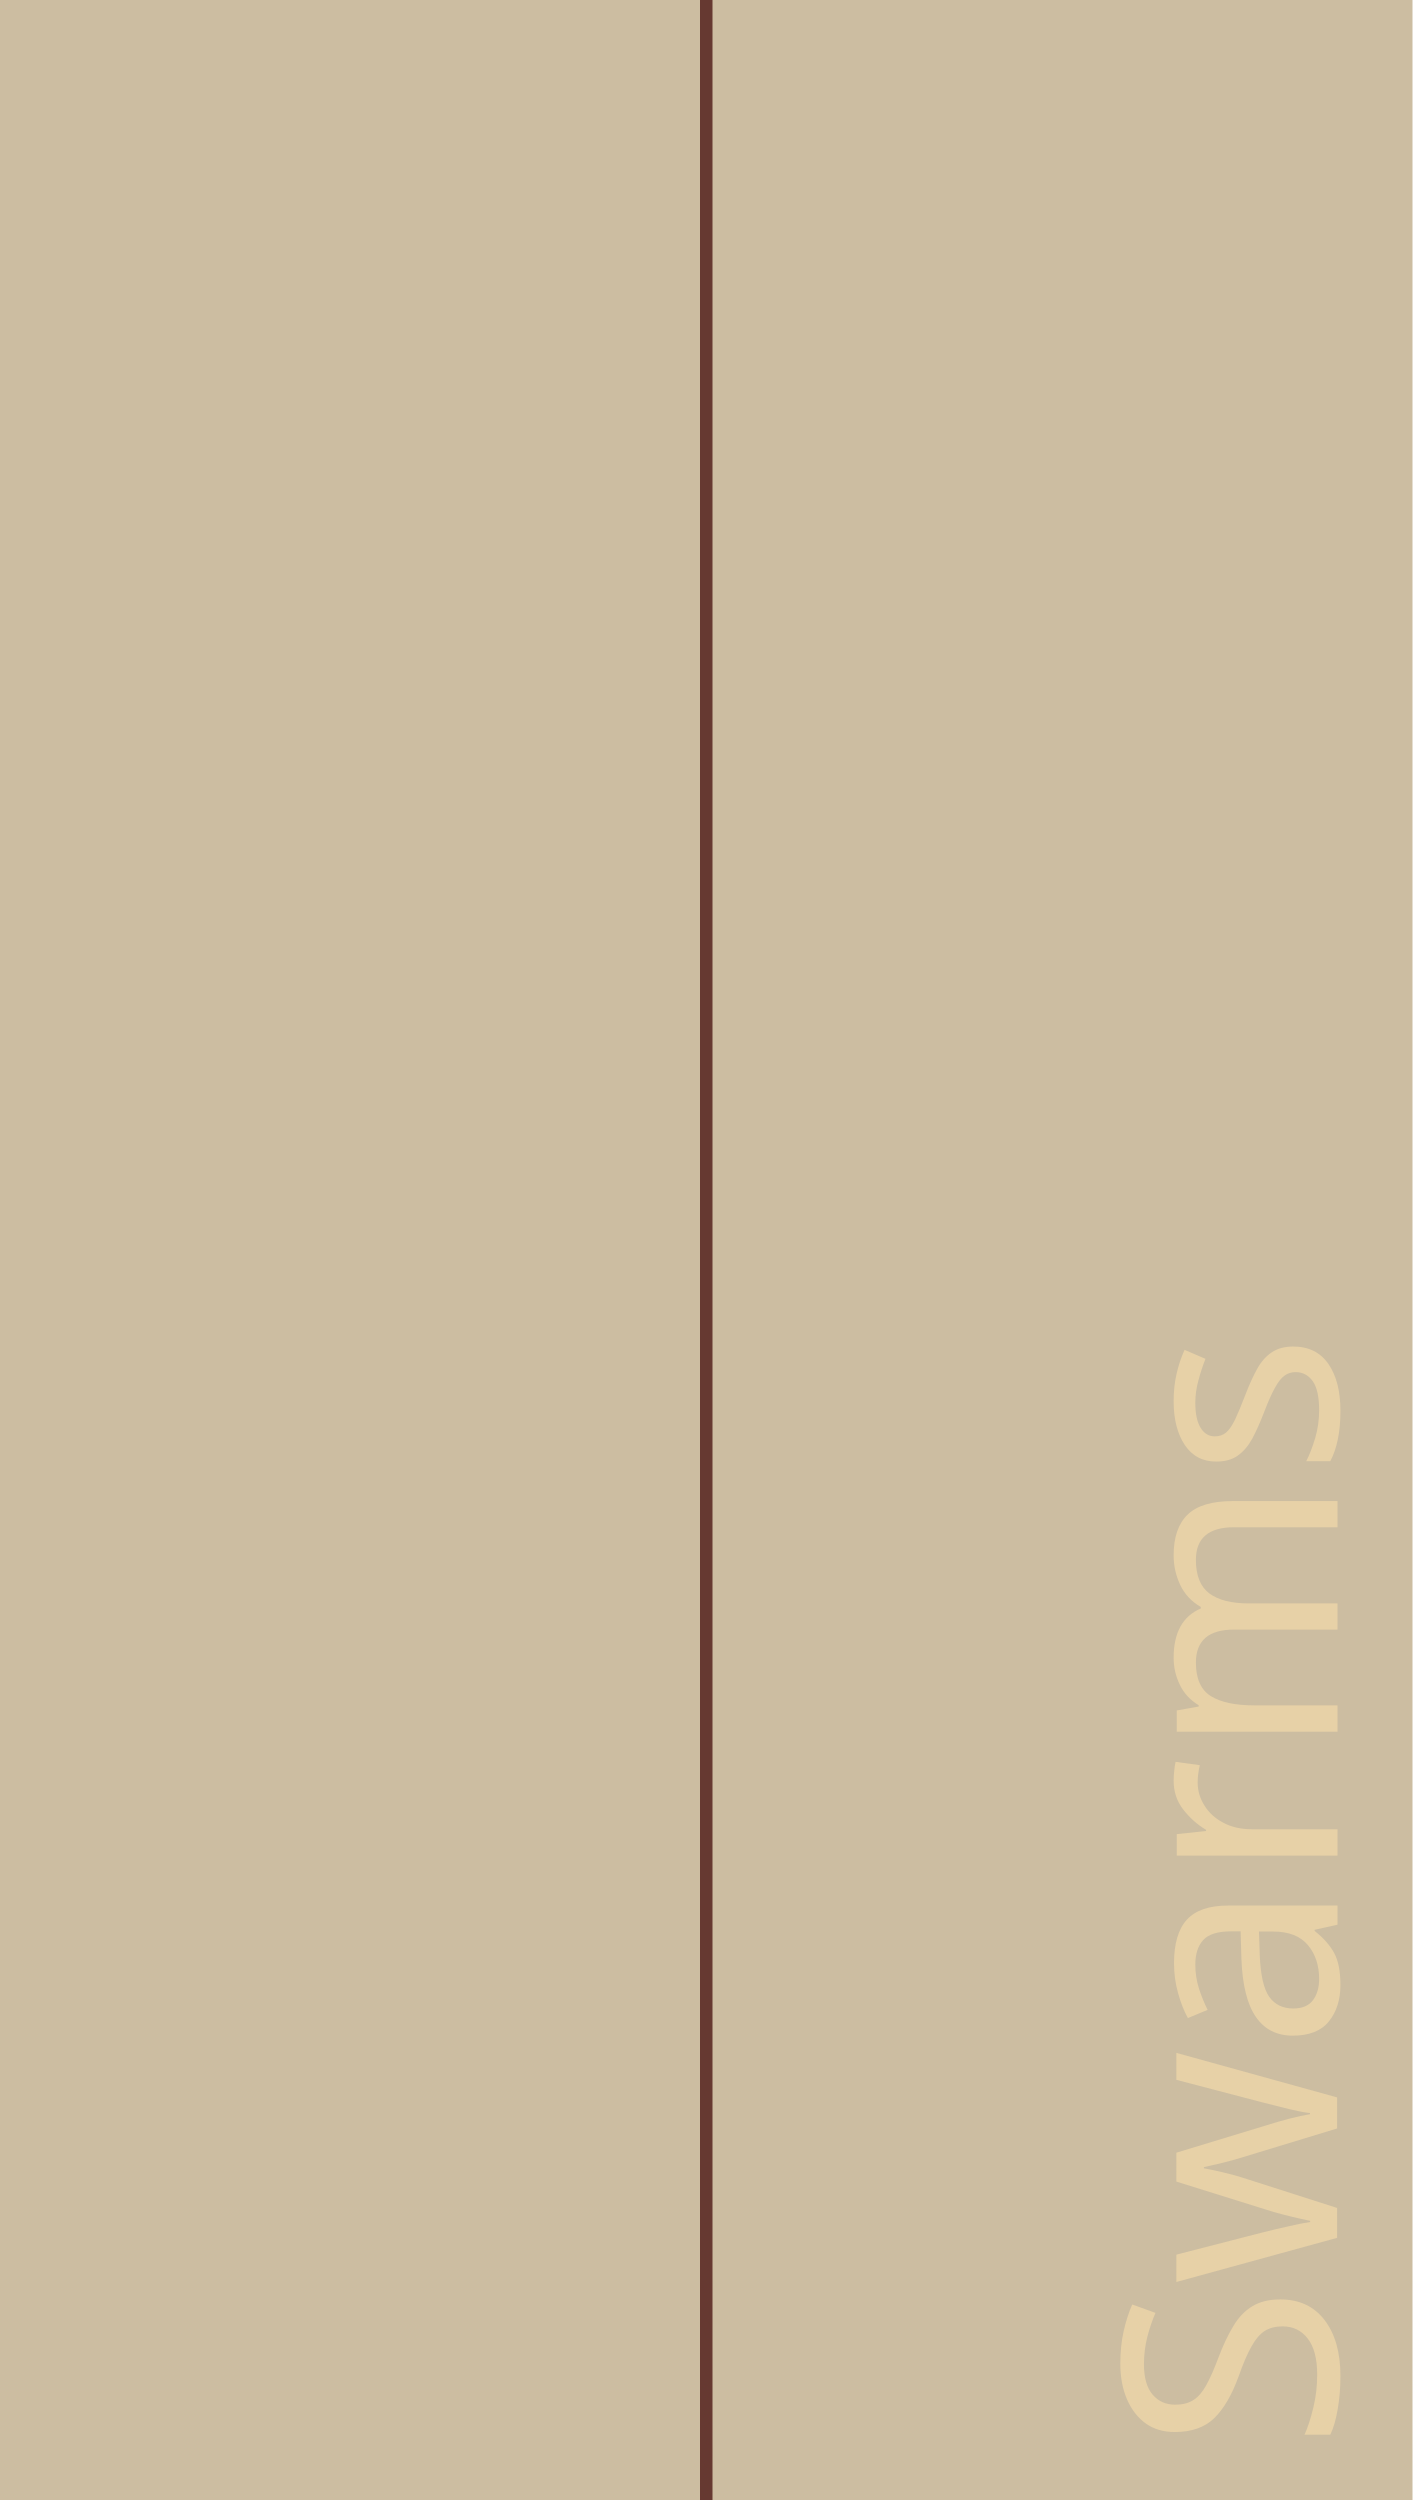
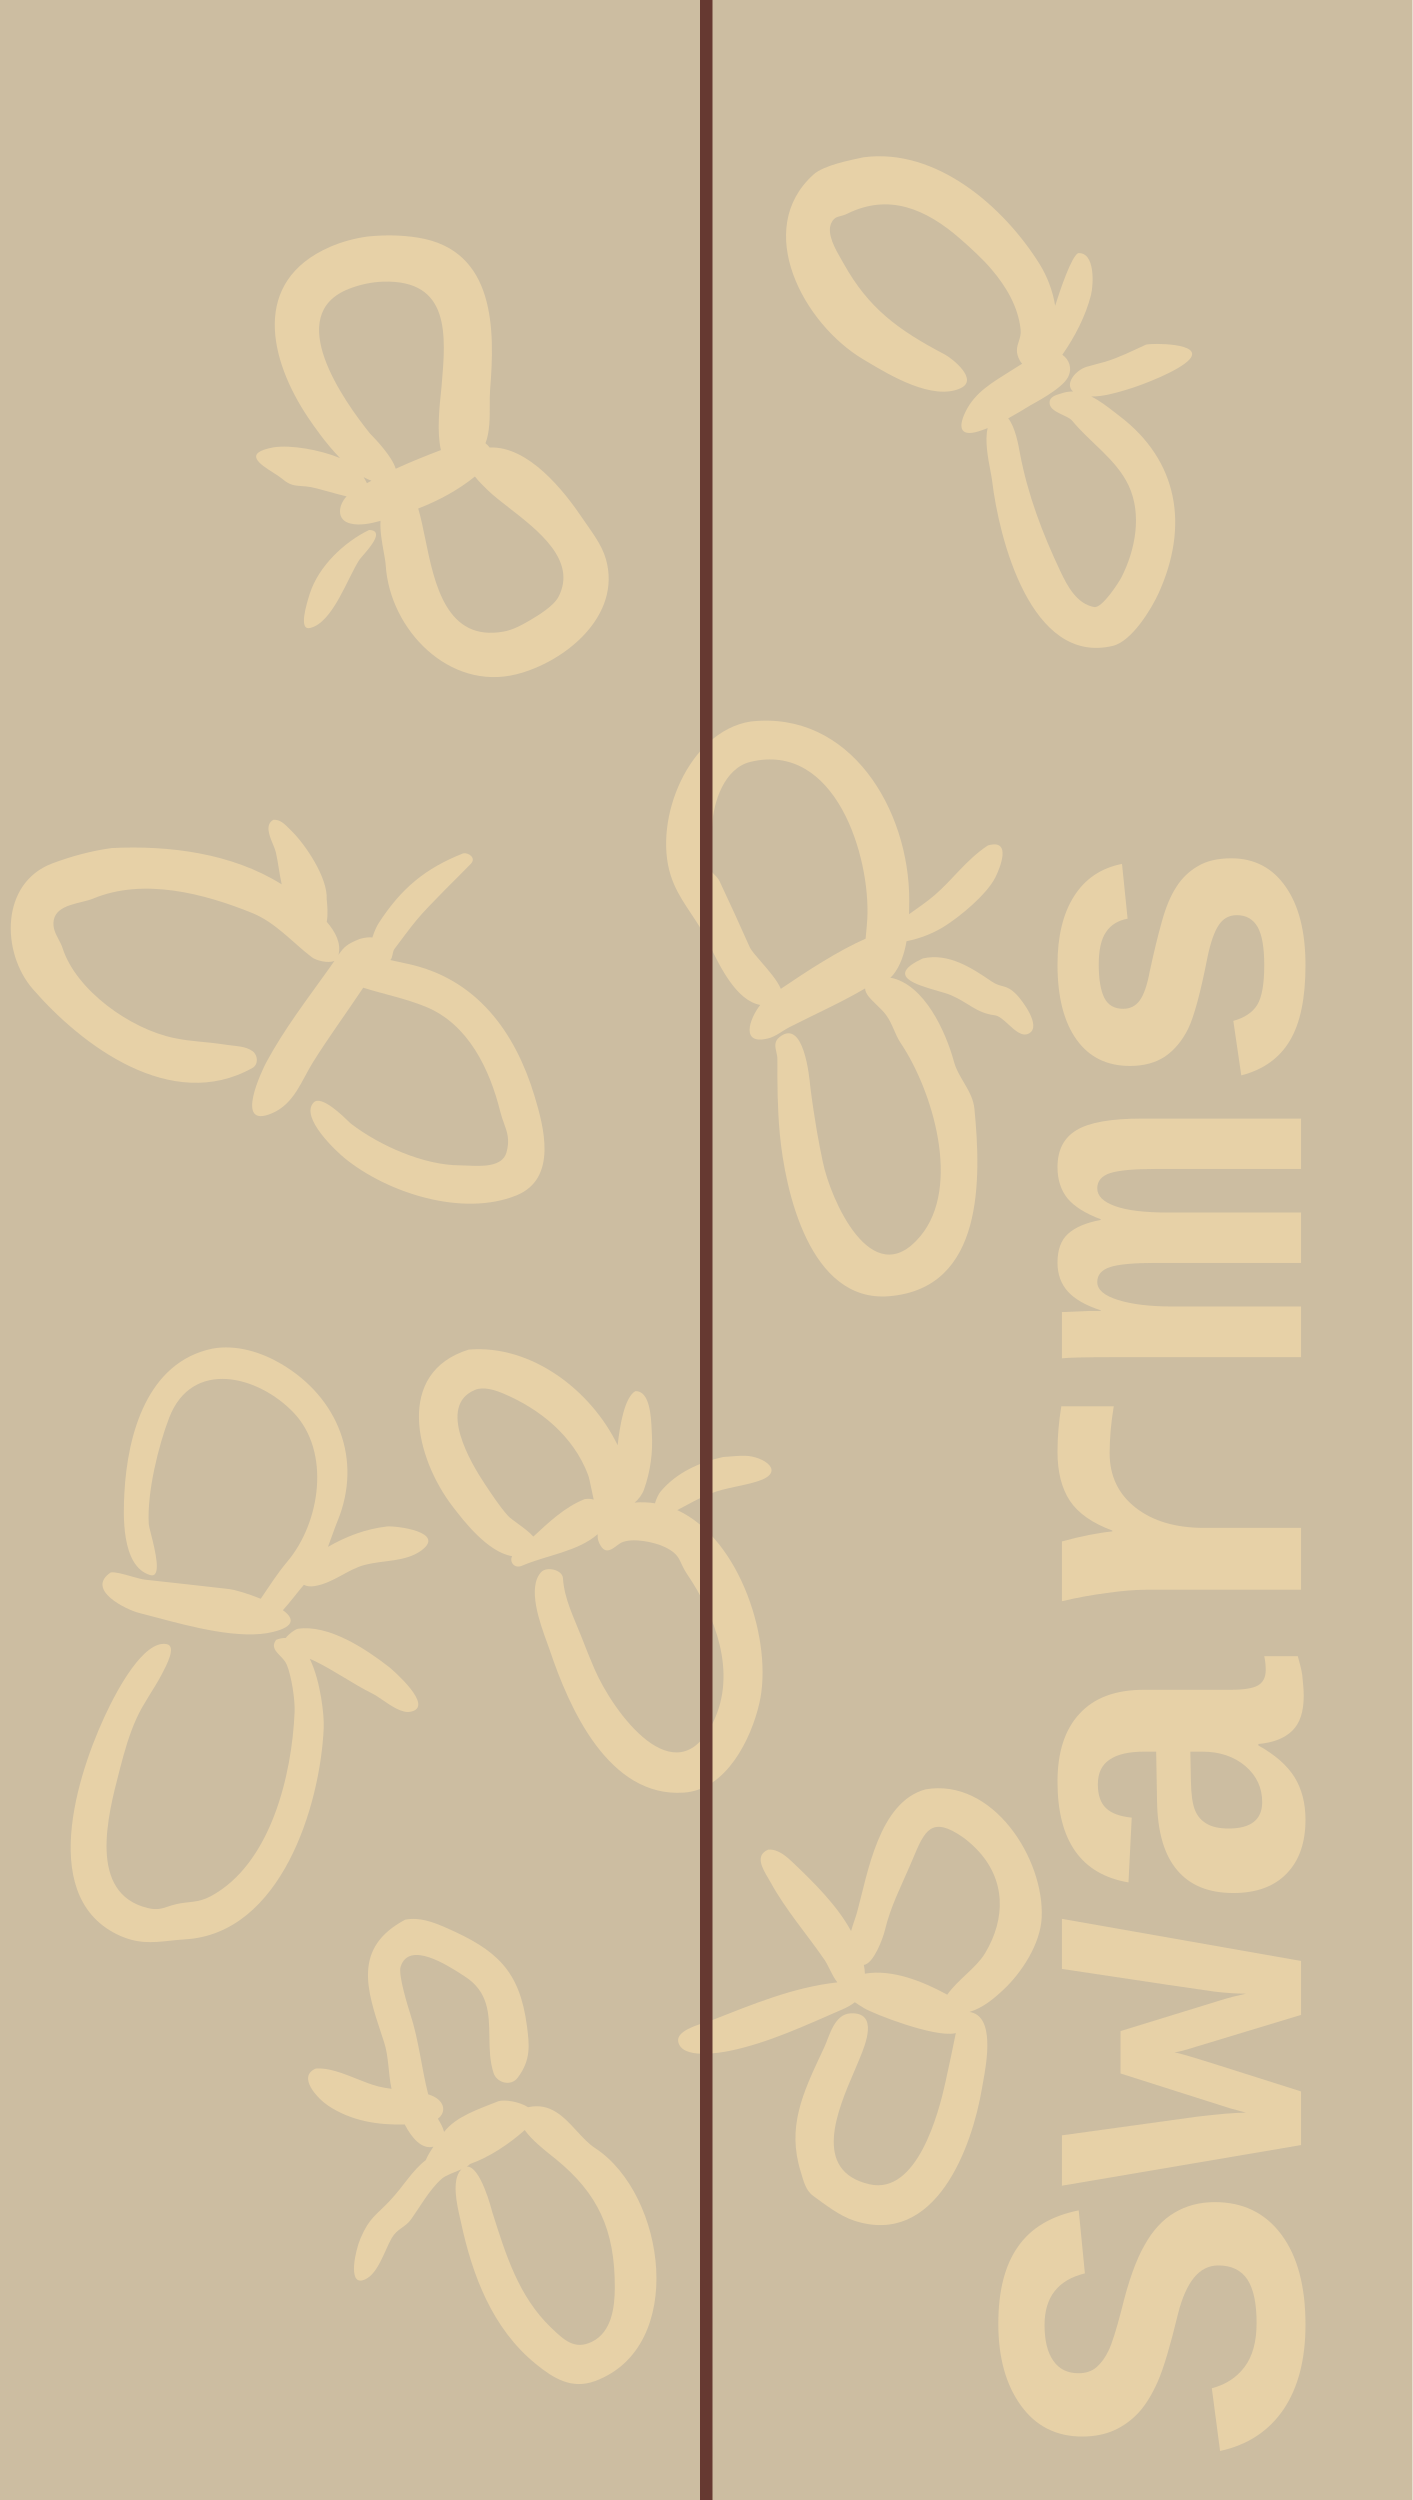
- <svg xmlns="http://www.w3.org/2000/svg" width="113" height="200" viewBox="0 0 113 200">
-   <g>
-     <rect x="0" y="0" width="113" height="200" fill="#ccbda1" />
+ <svg xmlns="http://www.w3.org/2000/svg" data-vector95-version="1.4.2" data-vector95-format="4" width="113" height="200" viewBox="0 0 113 200">
+   <g id="layer-3b30db5f-8240-4d6a-abc4-87131fc952c1" data-name="background" data-locked="false">
+     <rect x="0" y="0" width="113" height="200" fill="#ccbda1" stroke="none" stroke-width="0" />
  </g>
-   <g>
-     <text x="-196" y="107" transform="rotate(-90)" font-family="sans-serif" font-size="24" fill="#e7d1a7">Swarms</text>
+   <g id="layer-705e1215-1fbc-41cf-ad98-2175c06b273d" data-name="logo" data-locked="false">
+     <path d="M26.136 71.934C26.135 71.946 26.14 71.988 26.146 72.052C26.176 72.346 26.254 73.117 26.141 73.747C26.828 74.544 27.315 75.458 27.079 76.388C27.521 75.746 27.756 75.528 28.789 75.11C29.216 74.996 29.544 74.965 29.792 74.999C29.939 74.525 30.139 74.09 30.294 73.851C32.106 71.059 34.021 69.467 37.064 68.265C37.505 68.201 38.111 68.637 37.671 69.101C36.945 69.865 34.343 72.373 33.329 73.601C32.714 74.347 32.148 75.133 31.564 75.904C31.373 76.156 31.442 76.578 31.227 76.804C31.467 76.855 31.701 76.907 31.924 76.957C32.146 77.007 32.357 77.054 32.554 77.095C38.09 78.253 41.214 82.53 42.766 87.697C43.486 90.097 44.651 94.284 41.304 95.636C36.993 97.376 30.971 95.433 27.554 92.638C26.952 92.145 23.956 89.39 25.094 88.197C25.694 87.568 27.448 89.288 27.933 89.764C27.998 89.827 28.04 89.869 28.054 89.879C30.352 91.65 33.926 93.23 36.804 93.228C36.967 93.228 37.162 93.237 37.374 93.247C38.516 93.3 40.187 93.377 40.518 92.197C40.801 91.186 40.575 90.566 40.316 89.855C40.215 89.576 40.108 89.283 40.025 88.947C39.191 85.573 37.487 81.938 34.054 80.537C32.419 79.871 30.722 79.538 29.057 79.017C29.024 79.068 28.994 79.112 28.97 79.149C27.676 81.088 26.265 83.015 25.039 84.977C24.116 86.453 23.555 88.279 21.789 89.049C18.611 90.435 21.055 85.45 21.289 85.015C22.744 82.303 24.593 79.92 26.386 77.399C26.527 77.2 26.648 77.024 26.755 76.866C26.266 77.095 25.289 76.842 24.941 76.575C23.403 75.396 22.034 73.795 20.191 73.047C16.326 71.477 11.482 70.209 7.441 71.891C6.493 72.287 4.535 72.318 4.3 73.607C4.191 74.207 4.435 74.672 4.682 75.141C4.804 75.373 4.927 75.606 5.008 75.857C6.09 79.217 10.417 82.323 13.941 83.045C15.475 83.359 16.161 83.288 18.191 83.594C18.882 83.698 19.666 83.684 20.222 84.107C20.636 84.423 20.692 85.157 20.191 85.438C13.693 89.072 6.508 83.611 2.611 79.107C0.097 76.202 0.013 70.639 4.191 69.07C5.715 68.498 7.32 68.065 8.941 67.845C13.51 67.618 18.559 68.249 22.537 70.75C22.34 69.88 22.249 68.965 22.069 68.184C22.027 68.003 21.935 67.779 21.835 67.539C21.543 66.834 21.189 65.979 21.863 65.585C22.391 65.546 22.745 65.9 23.119 66.274C23.172 66.327 23.226 66.381 23.28 66.434C24.42 67.54 26.224 70.205 26.136 71.934Z" fill="#e7d1a7" stroke="none" stroke-width="0" opacity="1" fill-rule="nonzero" fill-opacity="1" />
+     <path d="M39.171 35.802C42.267 35.658 45.127 39.275 46.606 41.476C47.281 42.481 48.129 43.521 48.472 44.726C49.767 49.274 45.183 52.969 41.316 53.942C35.945 55.294 31.181 50.365 30.858 45.226C30.841 44.945 30.773 44.571 30.697 44.148C30.559 43.389 30.394 42.473 30.441 41.667C29.643 41.892 28.784 42.063 28.04 41.884C26.87 41.602 27.077 40.394 27.726 39.711C26.668 39.463 25.394 39.057 24.862 38.966C24.579 38.917 24.339 38.901 24.122 38.886C23.582 38.849 23.183 38.821 22.612 38.332C22.439 38.184 22.168 38.011 21.878 37.826C20.784 37.129 19.403 36.249 21.862 35.791C23.279 35.569 25.582 35.983 27.2 36.643C26.052 35.461 25.091 34.062 24.662 33.425C21.55 28.803 20.044 22.511 26.416 19.745C27.352 19.339 28.405 19.057 29.416 18.921C30.787 18.789 32.052 18.794 33.416 19.008C39.671 19.992 39.593 26.436 39.208 31.175C39.178 31.543 39.179 31.965 39.181 32.412C39.184 33.415 39.187 34.543 38.839 35.462C38.968 35.56 39.081 35.675 39.171 35.802ZM29.718 38.457C29.508 38.385 29.297 38.288 29.086 38.171C29.184 38.328 29.277 38.493 29.354 38.656C29.474 38.589 29.596 38.523 29.718 38.457ZM27.916 23.107C22.61 25.18 27.49 32.048 29.592 34.675C29.596 34.68 29.618 34.703 29.654 34.74C29.97 35.064 31.364 36.497 31.657 37.499C32.844 36.956 34.077 36.459 35.275 36.005C34.934 34.596 35.166 32.421 35.28 31.356C35.299 31.178 35.314 31.032 35.323 30.925C35.327 30.883 35.33 30.841 35.334 30.8C35.674 26.832 36.055 22.378 30.666 22.532C29.732 22.559 28.785 22.767 27.916 23.107ZM34.012 43.07C34.757 46.721 35.709 51.376 40.316 50.522C41.017 50.392 41.713 50.024 42.316 49.671C43.037 49.249 44.296 48.494 44.69 47.726C46.162 44.85 43.098 42.47 40.73 40.629C40.074 40.12 39.471 39.651 39.033 39.226C39.009 39.203 38.985 39.179 38.96 39.155C38.655 38.859 38.285 38.5 37.996 38.12C36.629 39.221 35.096 40.045 33.455 40.683C33.46 40.697 33.464 40.711 33.469 40.726C33.669 41.392 33.834 42.202 34.012 43.07Z" fill="#e7d1a7" stroke="none" stroke-width="0" opacity="1" fill-rule="nonzero" fill-opacity="1" />
+     <path d="M24.779 47.508C25.475 45.312 27.528 43.366 29.529 42.398C30.784 42.431 29.604 43.784 29.024 44.45C28.904 44.588 28.809 44.697 28.768 44.758C27.851 46.107 26.623 49.867 24.779 50.243C23.886 50.425 24.504 48.377 24.779 47.508Z" fill="#e7d1a7" stroke="none" stroke-width="0" opacity="1" fill-rule="nonzero" fill-opacity="1" />
+     <path d="M81.585 36.215C82.212 39.56 83.384 42.649 84.836 45.715C85.394 46.894 86.142 48.31 87.532 48.565C88.178 48.683 89.534 46.537 89.7 46.215C90.829 44.018 91.383 41.145 90.282 38.824C89.295 36.745 87.204 35.4 85.782 33.666C85.383 33.179 83.977 33.009 83.964 32.215C83.957 31.753 84.445 31.61 84.821 31.499C84.898 31.477 84.97 31.456 85.032 31.433C85.308 31.35 85.579 31.316 85.846 31.323C85.139 30.717 86.047 29.616 86.924 29.347C87.42 29.195 87.927 29.085 88.424 28.938C89.481 28.625 90.671 28.035 91.674 27.572C92.166 27.443 96.309 27.429 95.174 28.738C94.391 29.642 91.413 30.795 90.174 31.162C90.174 31.162 90.136 31.174 90.136 31.174C89.264 31.433 88.253 31.733 87.299 31.719C87.966 32.048 88.59 32.532 89.157 32.971C89.285 33.07 89.41 33.167 89.532 33.26C94.289 36.864 95.127 42.094 92.684 47.465C92.139 48.663 90.562 51.299 89.032 51.667C82.441 53.253 79.909 42.983 79.37 38.465C79.346 38.263 79.294 37.988 79.233 37.668C79.044 36.673 78.772 35.246 79.013 34.248C78.888 34.295 78.762 34.34 78.637 34.387C76.826 35.076 76.587 34.274 77.248 32.925C78.01 31.369 79.407 30.592 80.85 29.675C81.228 29.436 81.525 29.249 81.772 29.098C81.704 29.027 81.644 28.947 81.596 28.861C81.22 28.188 81.358 27.76 81.502 27.316C81.594 27.029 81.69 26.734 81.65 26.361C81.454 24.534 80.497 22.93 79.327 21.551C78.62 20.717 77.64 19.823 76.827 19.112C74.043 16.678 71.081 15.452 67.751 17.111C67.209 17.382 66.79 17.209 66.496 17.861C66.115 18.71 66.839 19.956 67.326 20.795C67.392 20.909 67.453 21.015 67.507 21.111C69.48 24.646 71.819 26.384 75.577 28.355C76.149 28.656 78.357 30.374 76.827 31.067C74.615 32.067 71.196 30.023 69.408 28.954C69.29 28.883 69.18 28.817 69.077 28.757C64.268 25.912 60.219 18.355 65.077 13.965C65.898 13.222 68.006 12.811 69.077 12.585C74.884 11.807 80.284 16.514 83.158 21.111C83.77 22.092 84.223 23.264 84.412 24.461C84.847 23.087 85.703 20.572 86.238 20.254C87.62 20.136 87.489 22.764 87.278 23.601C86.859 25.262 85.998 26.932 84.986 28.382C85.526 28.76 85.81 29.448 85.44 30.175C84.959 31.122 82.608 32.316 82.432 32.425C81.849 32.787 81.258 33.138 80.657 33.47C81.218 34.15 81.487 35.665 81.569 36.125C81.575 36.162 81.58 36.192 81.585 36.215Z" fill="#e7d1a7" stroke="none" stroke-width="0" opacity="1" fill-rule="nonzero" fill-opacity="1" />
+     <path d="M52.133 114.384C52.138 114.485 52.142 114.574 52.146 114.648C52.242 116.201 52.039 117.684 51.525 119.148C51.381 119.557 51.096 119.95 50.762 120.206C51.327 120.159 51.872 120.181 52.397 120.265C52.51 119.893 52.677 119.53 52.843 119.331C54.112 117.805 55.973 116.979 57.854 116.559C58.048 116.549 58.243 116.533 58.437 116.517C58.826 116.486 59.214 116.454 59.604 116.462C61.101 116.492 62.952 117.766 60.604 118.505C59.368 118.895 58.068 119.011 56.854 119.476C55.904 119.841 55.062 120.358 54.177 120.807C59.247 123.129 61.87 131.382 60.749 136.259C60.096 139.104 58.12 143.174 54.71 143.409C48.682 143.824 45.53 136.627 43.98 132.009C43.926 131.849 43.854 131.652 43.772 131.427C43.203 129.873 42.145 126.985 43.302 125.759C43.74 125.295 44.999 125.582 45.037 126.259C45.133 127.917 45.938 129.461 46.54 131.009C46.866 131.847 47.198 132.683 47.554 133.509C49.043 136.959 54.061 143.875 57.058 137.759C58.992 133.811 57.201 129.217 54.96 125.919C54.281 124.92 54.53 124.41 53.176 123.759C52.359 123.366 50.602 122.995 49.71 123.409C49.599 123.46 49.475 123.554 49.344 123.653C48.96 123.945 48.51 124.285 48.122 123.759C47.875 123.424 47.787 123.077 47.815 122.736C46.21 124.132 43.747 124.409 41.751 125.261C41.158 125.515 40.732 124.958 40.968 124.493C39.01 124.174 37.092 121.667 36.197 120.499C36.197 120.499 36.189 120.488 36.189 120.488C33.262 116.664 31.553 109.805 37.501 107.967C42.515 107.551 47.297 111.234 49.411 115.62C49.584 114.055 49.961 111.795 50.818 111.298C51.992 111.221 52.089 113.384 52.133 114.384ZM40.614 121.238C40.773 121.417 41.08 121.64 41.421 121.888C41.858 122.207 42.352 122.566 42.666 122.927C43.927 121.759 45.182 120.571 46.751 119.938C47.007 119.885 47.261 119.899 47.496 119.966C47.425 119.656 47.362 119.352 47.305 119.075C47.205 118.591 47.122 118.19 47.046 117.988C45.873 114.878 43.189 112.709 40.251 111.476C39.614 111.209 38.693 110.905 38.001 111.191C34.946 112.457 37.67 117.05 38.797 118.738C39.313 119.51 39.958 120.501 40.614 121.238Z" fill="#e7d1a7" stroke="none" stroke-width="0" opacity="1" fill-rule="nonzero" fill-opacity="1" />
+     <path d="M65.066 175.679C64.428 175.216 64.286 174.459 64.066 173.761C62.939 170.178 64.21 167.471 65.783 164.12C65.833 164.013 65.884 163.905 65.935 163.797C66.36 162.889 66.735 161.117 68.066 161.066C70.292 160.981 69.241 163.539 68.788 164.642C68.765 164.697 68.743 164.749 68.724 164.797C68.608 165.083 68.472 165.399 68.327 165.739C67.017 168.787 64.913 173.683 69.566 174.744C73.375 175.613 75.101 169.028 75.642 166.547C75.925 165.248 76.205 163.949 76.466 162.645C76.433 162.654 76.4 162.662 76.366 162.668C74.702 162.984 69.933 161.136 69.116 160.646C68.842 160.481 68.6 160.326 68.389 160.179C68.131 160.381 67.793 160.58 67.374 160.76C64.549 161.98 61.47 163.437 58.374 164.068C57.608 164.224 54.516 164.779 54.256 163.322C54.112 162.511 55.655 162.034 56.479 161.78C56.648 161.728 56.787 161.685 56.874 161.651C60.243 160.329 63.464 158.981 66.986 158.59C66.726 158.253 66.516 157.83 66.333 157.461C66.208 157.208 66.095 156.981 65.987 156.823C64.55 154.726 62.872 152.821 61.64 150.573C61.585 150.472 61.52 150.362 61.451 150.247C60.991 149.47 60.374 148.429 61.454 147.971C62.259 147.905 62.947 148.538 63.506 149.073C65.086 150.584 66.994 152.456 68.085 154.488C68.162 154.214 68.254 153.941 68.343 153.676C68.432 153.412 68.518 153.157 68.583 152.917C69.415 149.868 70.313 144.15 74.051 143.147C79.422 142.226 83.561 148.692 83.334 153.417C83.233 155.522 81.73 157.806 80.301 159.151C79.494 159.91 78.634 160.63 77.555 160.956C79.62 161.251 78.934 164.998 78.633 166.642C78.605 166.797 78.58 166.934 78.561 167.047C77.775 171.746 74.871 179.811 68.316 177.647C67.153 177.263 66.012 176.365 65.066 175.679ZM78.117 147.917C77.85 147.643 77.37 147.214 77.051 146.992C74.498 145.209 73.965 146.477 73.044 148.666C72.966 148.85 72.886 149.041 72.801 149.238C72.038 151.01 71.241 152.544 70.792 154.417C70.629 155.095 69.887 157.092 69.106 157.193C69.156 157.43 69.188 157.667 69.191 157.893C71.363 157.525 73.79 158.488 75.782 159.575C76.612 158.381 78.094 157.44 78.801 156.265C80.466 153.499 80.496 150.368 78.117 147.917Z" fill="#e7d1a7" stroke="none" stroke-width="0" opacity="1" fill-rule="nonzero" fill-opacity="1" />
+     <path d="M26.237 123.748C27.692 122.919 29.199 122.328 30.952 122.118C31.642 122.045 35.745 122.551 33.702 124.043C32.452 124.956 30.701 124.801 29.202 125.186C27.805 125.545 26.742 126.604 25.202 126.881C24.83 126.948 24.531 126.903 24.309 126.787C23.83 127.341 23.263 128.112 22.631 128.817C23.495 129.44 23.656 130.102 21.86 130.551C19.263 131.2 15.348 130.155 12.43 129.377C11.961 129.252 11.518 129.134 11.11 129.031C10.091 128.773 6.806 127.174 8.86 125.795C9.194 125.736 9.874 125.929 10.508 126.109C10.936 126.23 11.343 126.346 11.61 126.375C13.861 126.617 16.11 126.874 18.36 127.128C18.746 127.172 19.816 127.477 20.858 127.9C21.543 126.889 22.203 125.857 22.989 124.924C25.636 121.784 26.467 116.147 23.499 113.023C20.662 110.036 15.358 108.676 13.532 113.424C12.685 115.627 11.752 119.363 11.901 121.924C11.909 122.047 11.984 122.347 12.082 122.732C12.409 124.03 12.981 126.296 11.999 126.001C9.668 125.299 9.864 121.07 9.952 119.424C10.203 114.735 11.781 108.966 16.999 107.889C18.884 107.549 20.88 108.158 22.499 109.113C27.092 111.824 29.005 116.798 27.007 121.674C26.729 122.352 26.502 123.059 26.237 123.748Z" fill="#e7d1a7" stroke="none" stroke-width="0" opacity="1" fill-rule="nonzero" fill-opacity="1" />
+     <path d="M24.781 132.705C25.662 134.515 25.939 137.274 25.899 138.208C25.627 144.461 22.486 154.675 14.839 155.146C14.41 155.172 14.008 155.215 13.621 155.256C12.187 155.409 10.96 155.539 9.339 154.737C2.79 151.496 6.509 141.006 8.782 136.458C9.299 135.422 11.471 131.154 13.339 131.532C14.128 131.692 13.345 133.178 12.956 133.918C12.956 133.918 12.935 133.958 12.935 133.958C12.308 135.148 11.484 136.234 10.927 137.458C10.344 138.737 9.957 140.102 9.607 141.458C9.58 141.563 9.552 141.67 9.524 141.781C8.625 145.247 7.003 151.506 11.839 152.648C12.556 152.818 12.935 152.692 13.427 152.529C13.621 152.465 13.833 152.395 14.089 152.335C15.099 152.099 15.818 152.252 16.839 151.709C21.683 149.129 23.364 141.927 23.568 136.958C23.609 135.947 23.322 134.14 22.957 133.208C22.842 132.916 22.617 132.682 22.404 132.462C22.03 132.075 21.698 131.731 22.089 131.187C22.362 131.078 22.617 131.032 22.855 131.04C23.132 130.683 23.588 130.366 23.817 130.305C26.284 129.935 29.257 131.91 31.116 133.355C31.319 133.513 34.893 136.572 32.817 136.943C32.155 137.061 31.315 136.485 30.61 136.002C30.314 135.799 30.042 135.613 29.817 135.501C28.196 134.696 26.699 133.603 25.067 132.828C24.975 132.784 24.879 132.743 24.781 132.705Z" fill="#e7d1a7" stroke="none" stroke-width="0" opacity="1" fill-rule="nonzero" fill-opacity="1" />
+     <path transform="translate(-2.285714 5.714286)" d="M39.257 152.263C38.101 151.516 34.996 149.506 34.334 151.629C34.126 152.296 34.955 154.921 35.102 155.379C35.807 157.565 35.997 159.688 36.541 161.832C37.877 162.235 38.046 163.235 37.316 163.782C37.525 164.131 37.735 164.497 37.811 164.84C38.805 163.561 40.676 162.985 42.151 162.385C42.653 162.229 43.847 162.417 44.533 162.864C46.315 162.47 47.382 163.63 48.418 164.756C48.897 165.277 49.368 165.789 49.901 166.138C55.558 169.844 57.257 182.037 49.901 184.766C48.038 185.457 46.591 184.578 45.151 183.404C41.651 180.551 40.067 176.299 39.149 172.005C39.131 171.921 39.108 171.821 39.082 171.71C38.852 170.706 38.395 168.712 39.151 167.884C39.168 167.864 39.186 167.846 39.204 167.829C38.656 168.072 37.977 168.284 37.632 168.582C36.662 169.418 35.823 170.927 35.172 171.832C34.699 172.491 34.066 172.563 33.623 173.332C33.021 174.378 32.464 176.446 31.255 176.719C30.154 176.968 30.689 174.37 31.136 173.332C31.855 171.661 32.392 171.508 33.505 170.313C34.602 169.136 35.263 167.927 36.347 167.097C36.468 166.798 36.682 166.435 36.962 166.018C36.024 166.263 35.238 165.336 34.663 164.243C32.504 164.298 30.404 163.974 28.54 162.741C27.74 162.212 26.017 160.434 27.54 159.773C28.539 159.68 29.722 160.152 30.838 160.596C31.438 160.836 32.019 161.067 32.54 161.198C32.895 161.287 33.252 161.346 33.609 161.391C33.337 160.155 33.402 158.845 33.003 157.629C32.941 157.442 32.88 157.255 32.818 157.069C31.618 153.454 30.501 150.088 34.699 147.861C35.824 147.639 36.909 148.042 37.949 148.496C42.014 150.27 43.864 151.918 44.442 156.379C44.639 157.901 44.775 159.069 43.699 160.507C43.163 161.223 42.033 160.921 41.773 160.129C41.466 159.192 41.451 158.198 41.437 157.219C41.41 155.39 41.384 153.618 39.449 152.387C39.393 152.352 39.329 152.31 39.257 152.263ZM41.667 171.248C41.667 171.248 41.669 171.255 41.669 171.255C42.736 174.617 43.764 178.002 46.378 180.505C47.426 181.508 48.264 182.305 49.651 181.622C51.234 180.842 51.469 178.844 51.471 177.255C51.475 172.708 50.152 169.779 46.74 167.005C46.664 166.943 46.573 166.872 46.473 166.791C45.852 166.299 44.836 165.493 44.263 164.693C43.019 165.808 41.405 166.877 39.893 167.402C39.824 167.477 39.733 167.547 39.626 167.613C40.717 167.538 41.62 171.064 41.667 171.248Z" fill="#e7d1a7" stroke="none" stroke-width="0" opacity="1" fill-rule="nonzero" fill-opacity="1" />
+     <path transform="translate(8.621755 -4.083989)" d="M69.332 92.791C69.871 98.34 70.136 107.159 62.495 107.782C56.132 108.3 54.182 99.293 53.761 94.791C53.576 92.799 53.563 90.792 53.569 88.791C53.569 88.617 53.528 88.437 53.487 88.257C53.39 87.83 53.293 87.402 53.745 87.046C55.684 85.519 56.132 90.279 56.196 90.967C56.2 91.004 56.202 91.029 56.204 91.041C56.348 92.211 56.528 93.378 56.722 94.541C56.861 95.378 57.033 96.21 57.204 97.041C57.806 99.982 61.115 107.631 64.995 102.994C68.329 99.01 65.966 91.299 63.442 87.541C62.952 86.811 62.808 86.038 62.27 85.291C62.071 85.014 61.789 84.742 61.512 84.476C61.039 84.02 60.583 83.58 60.588 83.158C58.641 84.303 56.546 85.229 54.548 86.251C53.962 86.55 53.456 87.006 52.798 87.166C50.599 87.7 51.328 85.589 52.198 84.48C50.314 84.144 49.012 81.478 48.176 79.767C48.055 79.519 47.944 79.292 47.842 79.094C46.918 77.298 45.632 76.022 45.027 74.094C43.615 69.592 46.497 62.607 51.401 61.809C59.401 60.886 64.124 68.875 64.118 76.094C64.118 76.447 64.115 76.827 64.103 77.221C64.791 76.719 65.508 76.251 66.156 75.69C67.637 74.411 68.675 72.867 70.406 71.721C72.373 71.152 71.365 73.553 71.011 74.264C70.322 75.647 68.154 77.429 66.906 78.206C65.984 78.781 64.96 79.163 63.902 79.382C63.724 80.402 63.399 81.373 62.809 82.094C62.754 82.161 62.684 82.229 62.603 82.296C65.335 82.818 67.048 86.635 67.702 89.041C68.058 90.352 69.194 91.363 69.332 92.791ZM48.057 73.344C48.189 73.872 48.723 74.113 48.949 74.594C49.739 76.268 50.554 78.055 51.351 79.844C51.47 80.113 51.845 80.544 52.276 81.039C52.871 81.724 53.571 82.529 53.845 83.192C55.903 81.794 58.412 80.152 60.626 79.178C60.701 78.478 60.752 77.788 60.762 77.594C61.023 72.609 58.224 63.37 51.401 65.037C49.317 65.546 48.446 68.258 48.352 70.094C48.329 70.525 48.239 70.901 48.15 71.271C47.998 71.904 47.851 72.517 48.057 73.344Z" fill="#e7d1a7" stroke="none" stroke-width="0" opacity="1" fill-rule="nonzero" fill-opacity="1" />
+     <path transform="translate(8.621755 -4.083989)" d="M66.362 83.346C64.62 82.844 62.213 82.15 65.204 80.759C67.257 80.296 69.117 81.513 70.704 82.598C71.526 83.159 71.843 82.768 72.704 83.653C73.158 84.119 74.723 86.186 73.704 86.755C73.163 87.058 72.6 86.541 72.056 86.041C71.675 85.691 71.303 85.349 70.954 85.306C69.495 85.128 68.825 84.283 67.454 83.697C67.197 83.586 66.8 83.472 66.362 83.346Z" fill="#e7d1a7" stroke="none" stroke-width="0" opacity="1" fill-rule="nonzero" fill-opacity="1" />
+     <text transform="translate(-57.26219 -98.79089)  scale(1.507922 1.507922) matrix(6.123233995736766e-17 -1 1 6.123233995736766e-17 0 0)" x="-196" y="107" fill="#e7d1a7" stroke="none" stroke-width="1" font-family="Courier New, monospace" font-size="24" font-weight="bold">Swarms</text>
  </g>
-   <g>
-     <line x1="56.5" y1="0" x2="56.5" y2="200" stroke="#663931" stroke-width="1" />
+   <g id="layer-1ac50c84-fe29-45f6-a3e0-b09a69ef9dd8" data-name="guide" data-locked="false">
+     <line x1="56.5" y1="0" x2="56.5" y2="200" fill="#000000" stroke="#663931" stroke-width="1" />
  </g>
</svg>
